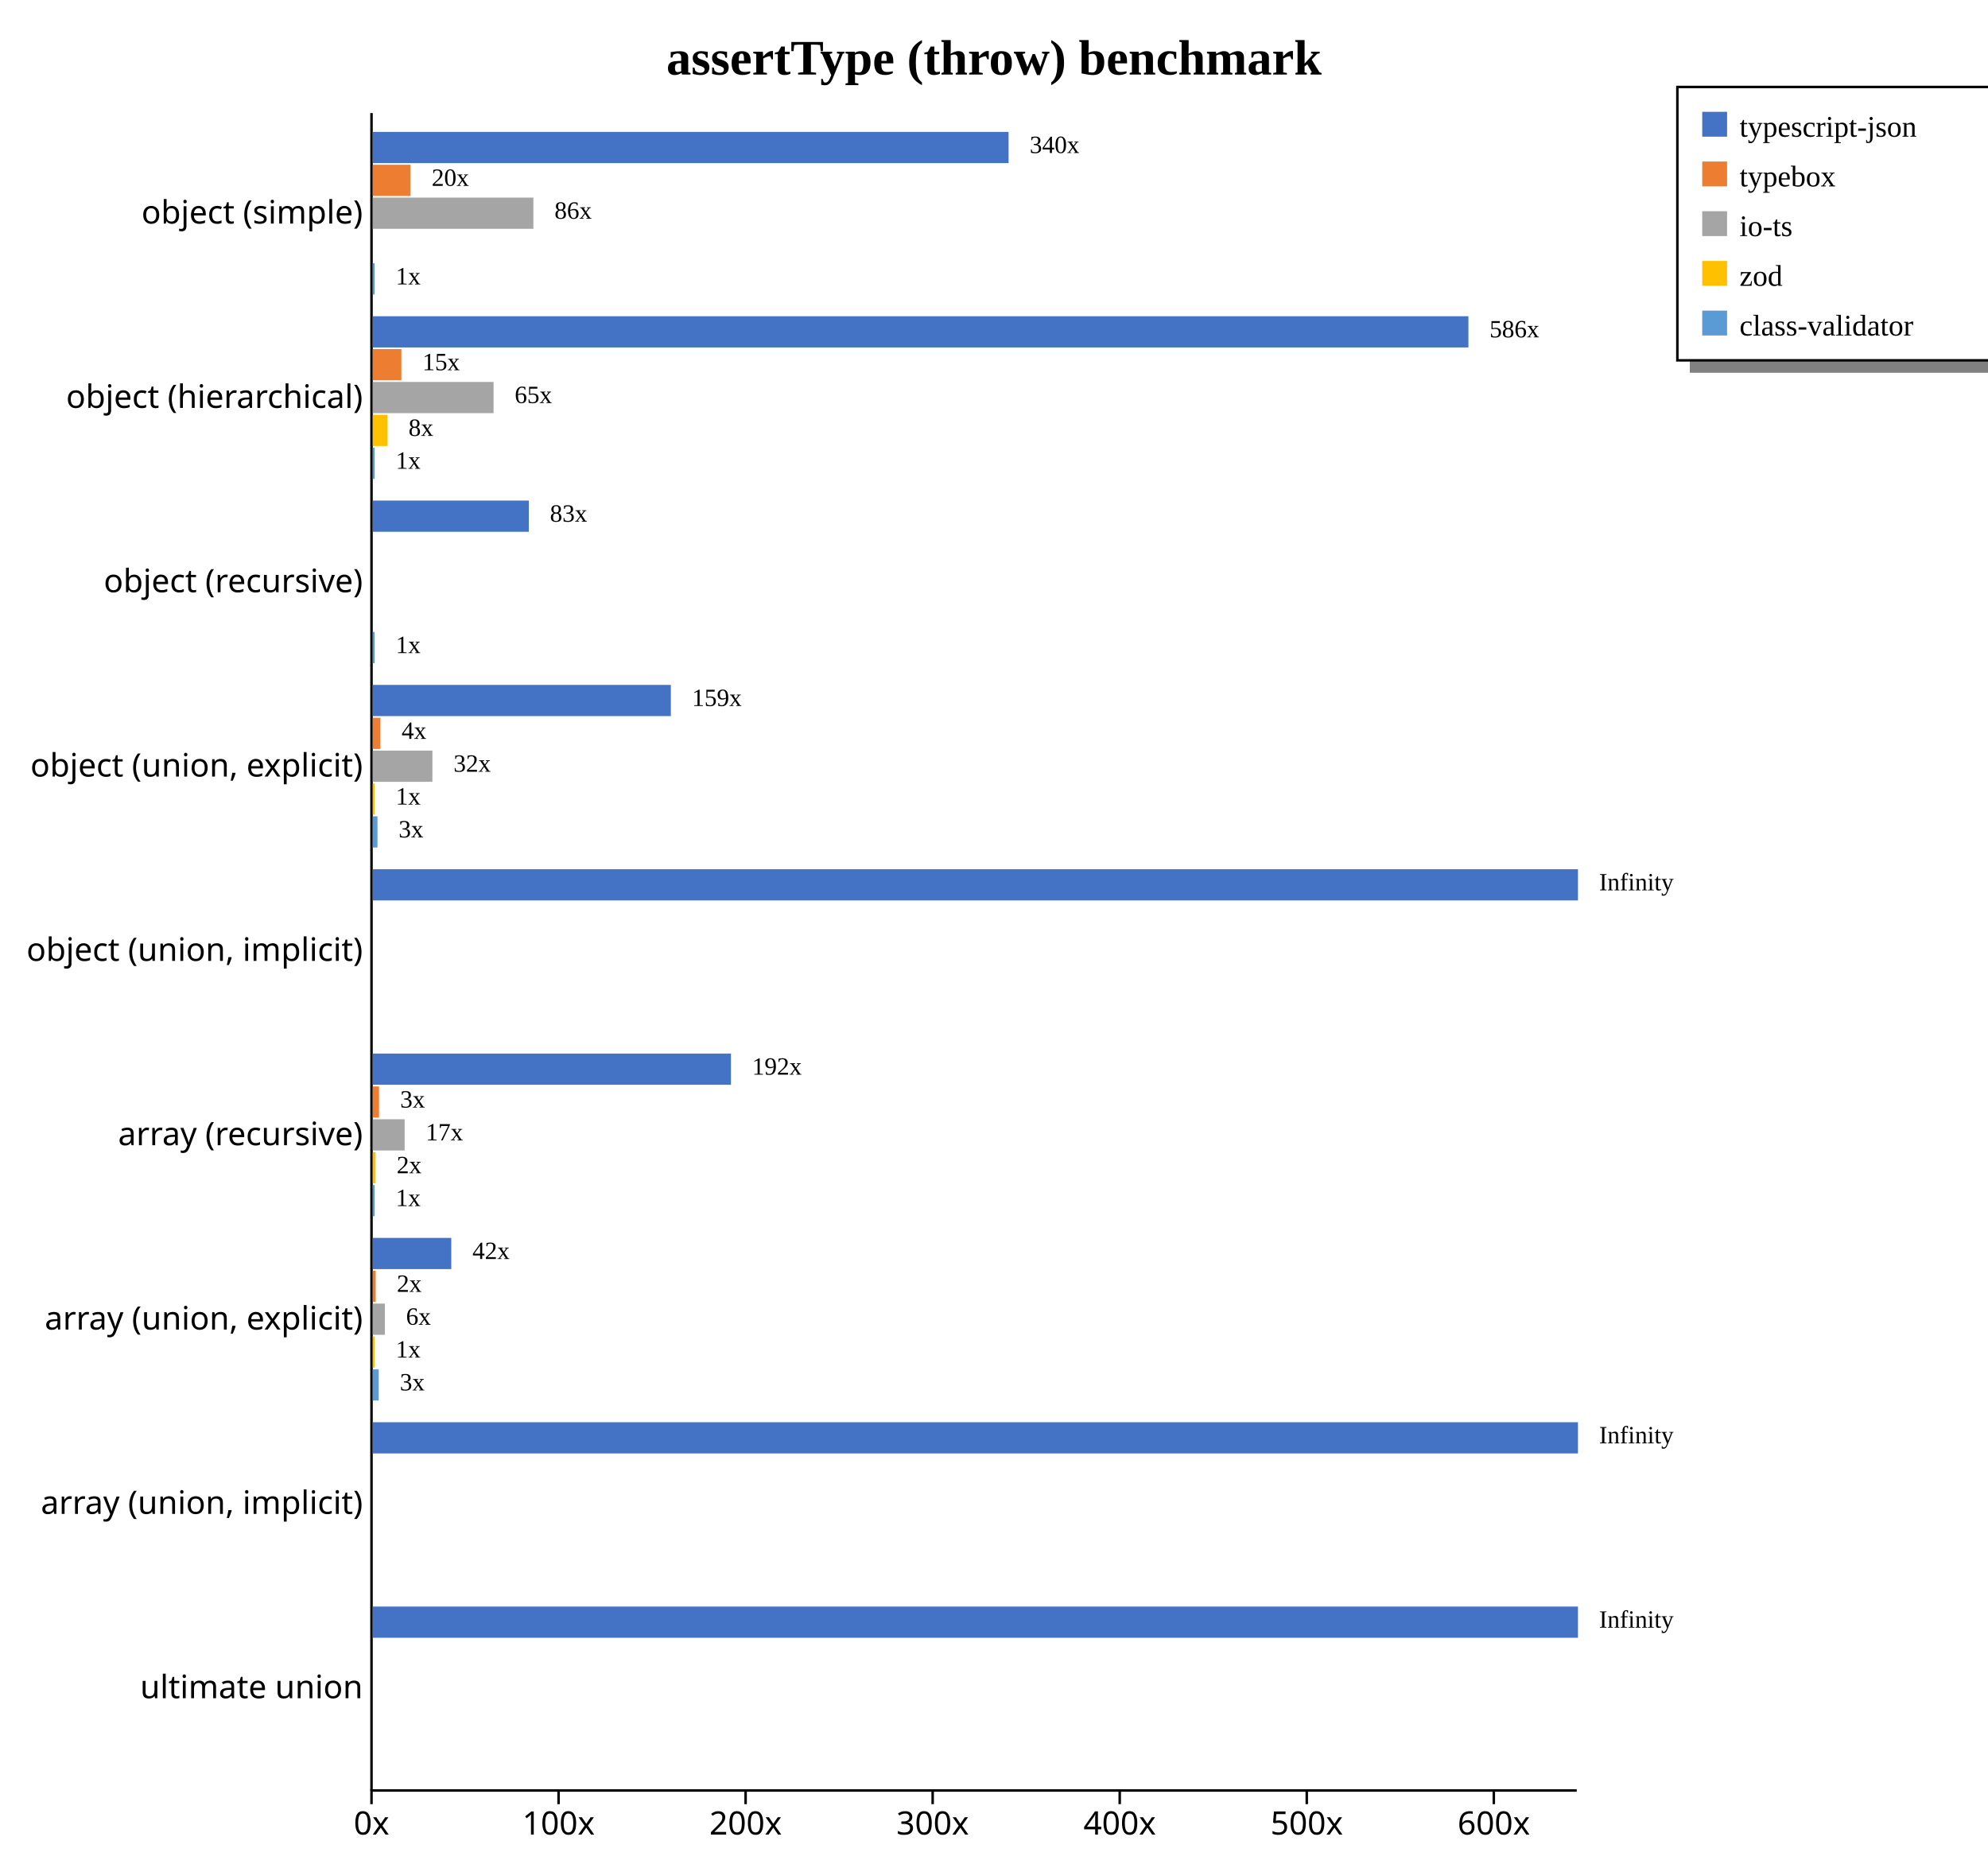
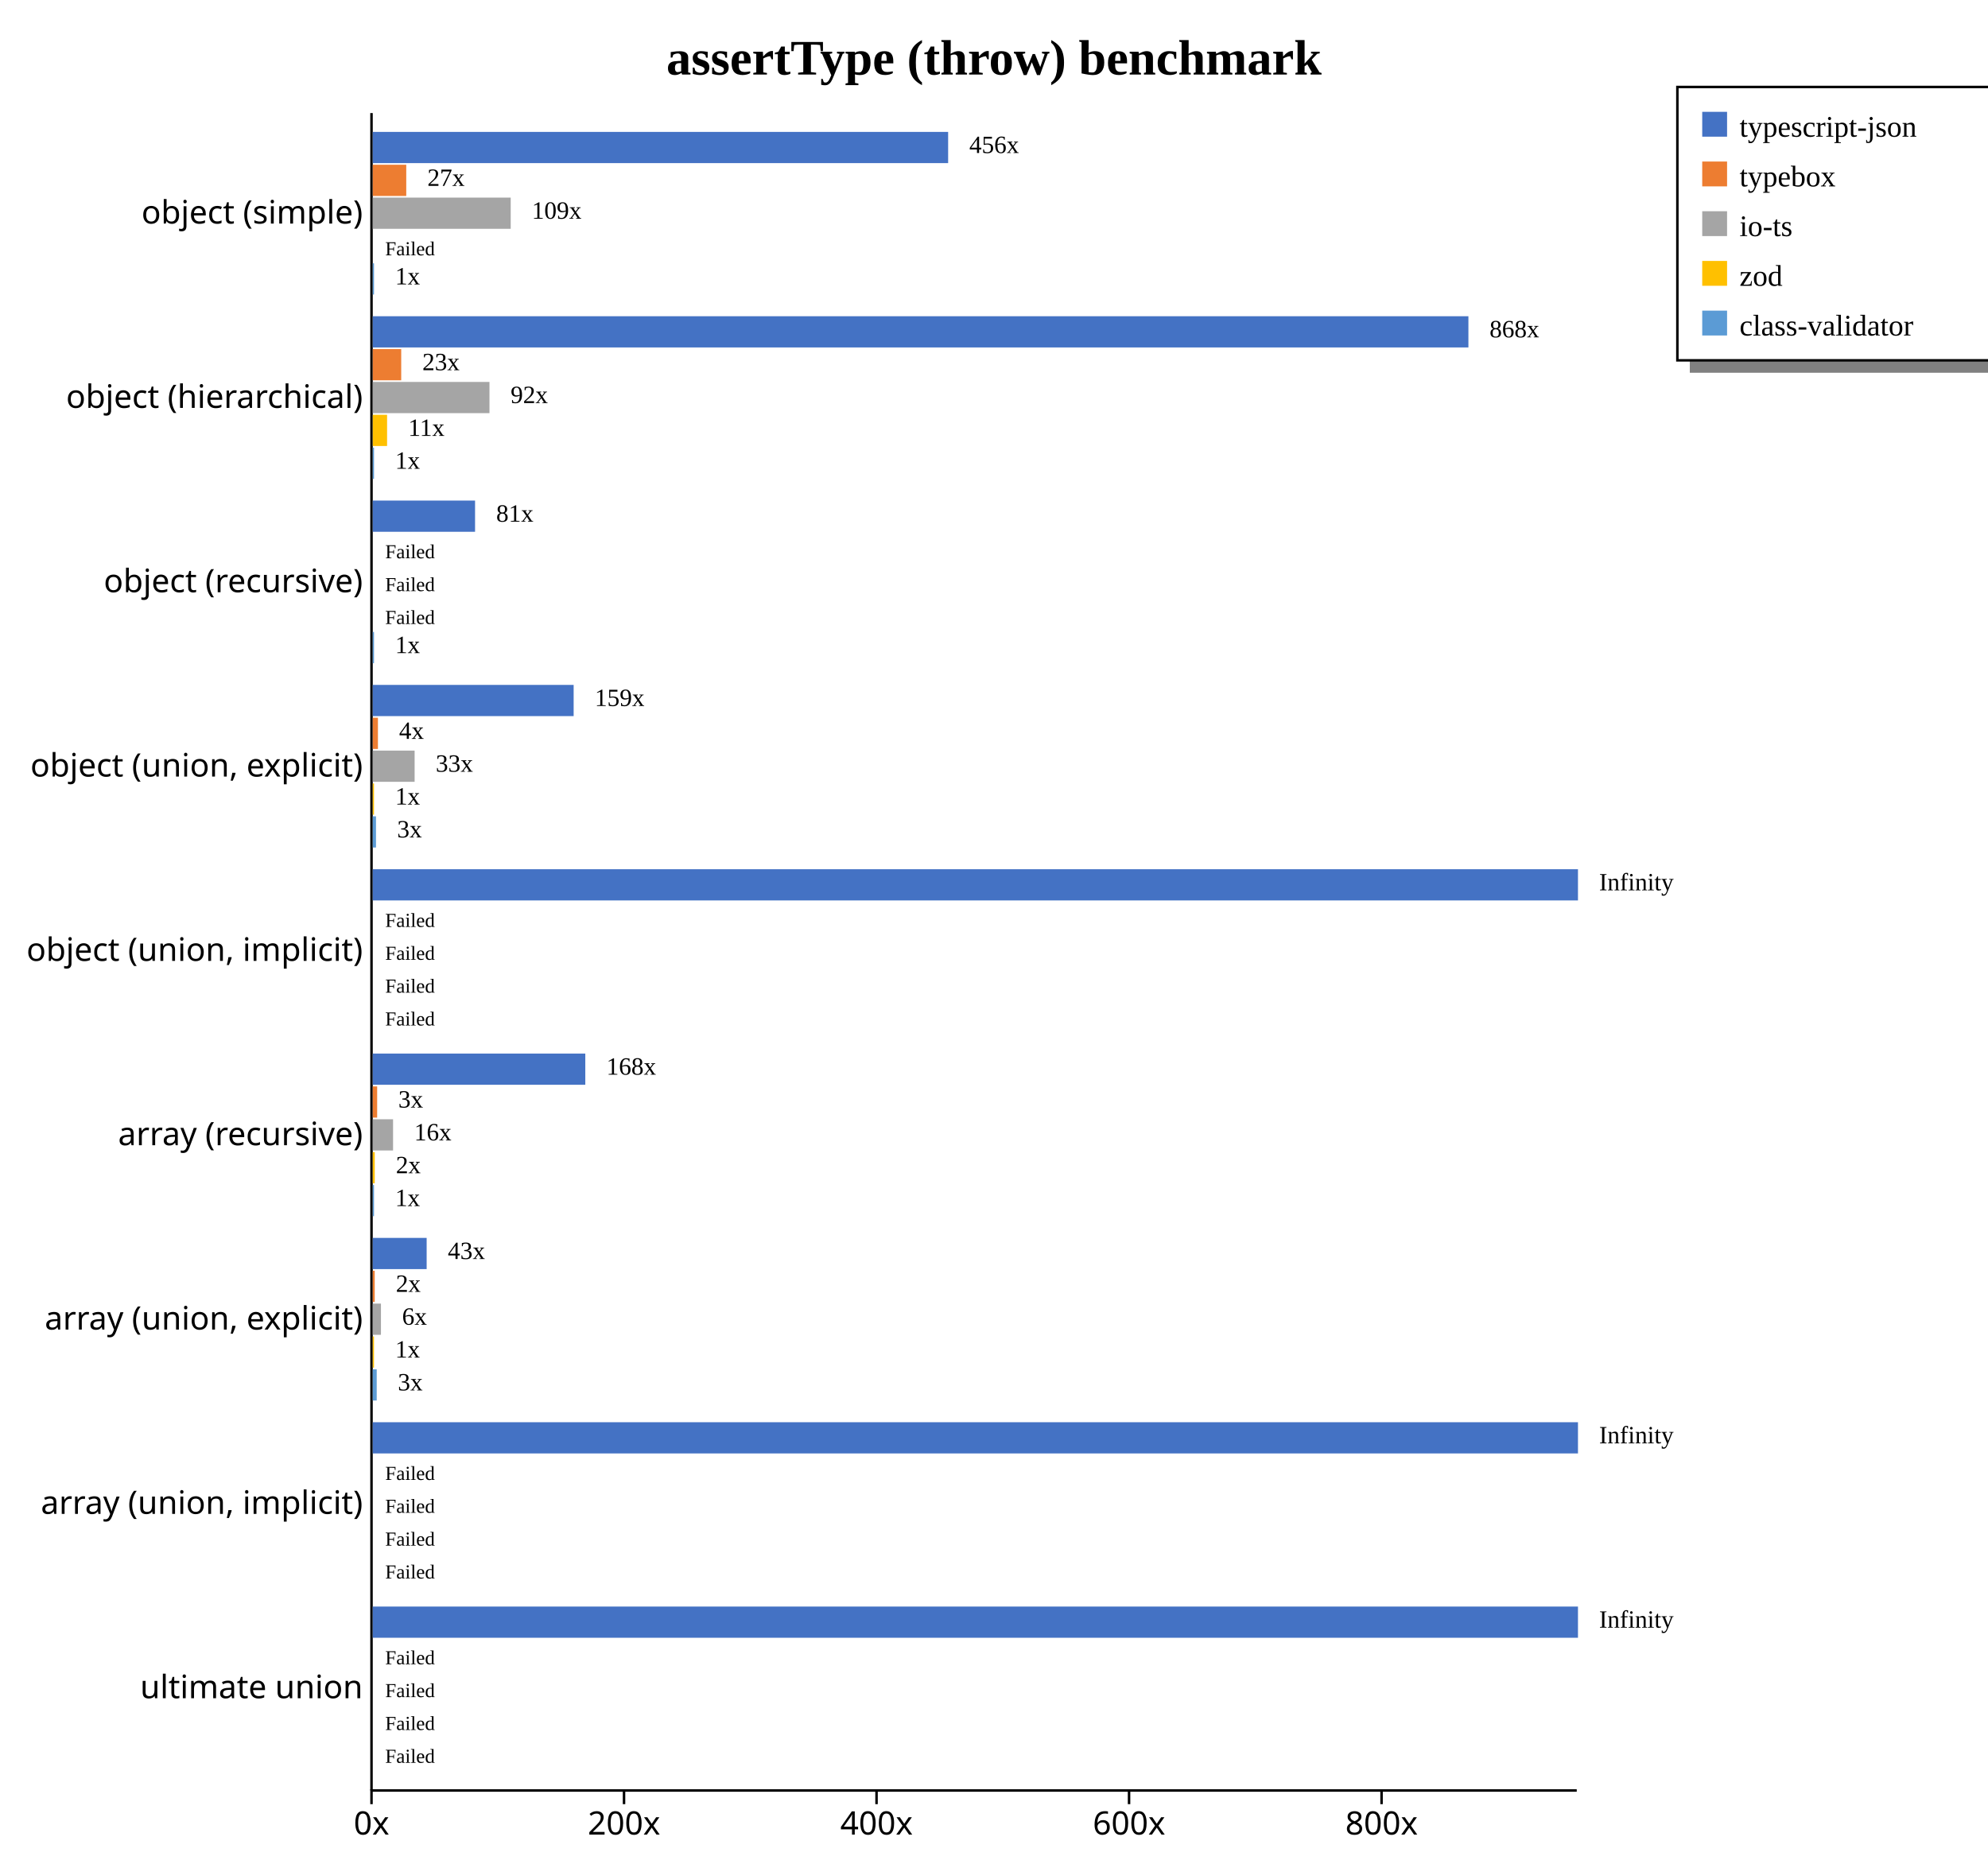
<svg xmlns="http://www.w3.org/2000/svg" width="800" height="750" style="background-color: white;">
  <g class="y axis" transform="translate(149,45)" fill="none" font-size="10" font-family="sans-serif" text-anchor="end" style="font-size: 13px;">
    <path class="domain" stroke="currentColor" d="M0.5,0.5V675.5" />
    <g class="tick" opacity="1" transform="translate(0,40.7967)" style="font-size: 13px;">
      <line stroke="currentColor" x2="0" />
      <text fill="currentColor" x="-3" dy="0.32em">object (simple)    </text>
    </g>
    <g class="tick" opacity="1" transform="translate(0,114.9725)" style="font-size: 13px;">
      <line stroke="currentColor" x2="0" />
      <text fill="currentColor" x="-3" dy="0.32em">object (hierarchical)    </text>
    </g>
    <g class="tick" opacity="1" transform="translate(0,189.1484)" style="font-size: 13px;">
      <line stroke="currentColor" x2="0" />
      <text fill="currentColor" x="-3" dy="0.32em">object (recursive)    </text>
    </g>
    <g class="tick" opacity="1" transform="translate(0,263.3242)" style="font-size: 13px;">
      <line stroke="currentColor" x2="0" />
      <text fill="currentColor" x="-3" dy="0.32em">object (union, explicit)    </text>
    </g>
    <g class="tick" opacity="1" transform="translate(0,337.5)" style="font-size: 13px;">
      <line stroke="currentColor" x2="0" />
      <text fill="currentColor" x="-3" dy="0.32em">object (union, implicit)    </text>
    </g>
    <g class="tick" opacity="1" transform="translate(0,411.6758)" style="font-size: 13px;">
      <line stroke="currentColor" x2="0" />
      <text fill="currentColor" x="-3" dy="0.32em">array (recursive)    </text>
    </g>
    <g class="tick" opacity="1" transform="translate(0,485.8516)" style="font-size: 13px;">
      <line stroke="currentColor" x2="0" />
      <text fill="currentColor" x="-3" dy="0.32em">array (union, explicit)    </text>
    </g>
    <g class="tick" opacity="1" transform="translate(0,560.0275)" style="font-size: 13px;">
      <line stroke="currentColor" x2="0" />
      <text fill="currentColor" x="-3" dy="0.32em">array (union, implicit)    </text>
    </g>
    <g class="tick" opacity="1" transform="translate(0,634.2033)" style="font-size: 13px;">
      <line stroke="currentColor" x2="0" />
      <text fill="currentColor" x="-3" dy="0.32em">ultimate union    </text>
    </g>
  </g>
  <g class="x axis" transform="translate(149,720)" fill="none" font-size="10" font-family="sans-serif" text-anchor="middle" style="font-size: 13px;">
    <path class="domain" stroke="currentColor" d="M0.5,0.5H485.5" />
    <g class="tick" opacity="1" transform="translate(0.5,0)" style="font-size: 13px;">
      <line stroke="currentColor" y2="6" />
      <text fill="currentColor" y="9" dy="0.71em">0x</text>
    </g>
-     <g class="tick" opacity="1" transform="translate(75.77188,0)" style="font-size: 13px;">
-       <line stroke="currentColor" y2="6" />
-       <text fill="currentColor" y="9" dy="0.71em">100x</text>
-     </g>
-     <g class="tick" opacity="1" transform="translate(151.0438,0)" style="font-size: 13px;">
+     <g class="tick" opacity="1" transform="translate(102.1157,0)" style="font-size: 13px;">
      <line stroke="currentColor" y2="6" />
      <text fill="currentColor" y="9" dy="0.71em">200x</text>
    </g>
-     <g class="tick" opacity="1" transform="translate(226.3157,0)" style="font-size: 13px;">
-       <line stroke="currentColor" y2="6" />
-       <text fill="currentColor" y="9" dy="0.71em">300x</text>
-     </g>
-     <g class="tick" opacity="1" transform="translate(301.5875,0)" style="font-size: 13px;">
+     <g class="tick" opacity="1" transform="translate(203.7314,0)" style="font-size: 13px;">
      <line stroke="currentColor" y2="6" />
      <text fill="currentColor" y="9" dy="0.71em">400x</text>
    </g>
-     <g class="tick" opacity="1" transform="translate(376.8594,0)" style="font-size: 13px;">
-       <line stroke="currentColor" y2="6" />
-       <text fill="currentColor" y="9" dy="0.71em">500x</text>
-     </g>
-     <g class="tick" opacity="1" transform="translate(452.1313,0)" style="font-size: 13px;">
+     <g class="tick" opacity="1" transform="translate(305.3472,0)" style="font-size: 13px;">
      <line stroke="currentColor" y2="6" />
      <text fill="currentColor" y="9" dy="0.71em">600x</text>
+     </g>
+     <g class="tick" opacity="1" transform="translate(406.9629,0)" style="font-size: 13px;">
+       <line stroke="currentColor" y2="6" />
+       <text fill="currentColor" y="9" dy="0.71em">800x</text>
    </g>
  </g>
  <text transform="translate(400, 30)" style="text-anchor: middle; font-size: 20px; font-weight: bold;">assertType (throw) benchmark</text>
  <rect x="680" y="145" width="200" height="5" fill="gray" />
  <rect x="675" y="35" width="200" height="110" fill="none" stroke="black" />
  <rect x="685" y="45" width="10" height="10" style="fill: #4472c4;" />
  <text x="700" y="55" style="font-size: 12px;">typescript-json</text>
  <rect x="685" y="65" width="10" height="10" style="fill: #ed7d31;" />
  <text x="700" y="75" style="font-size: 12px;">typebox</text>
  <rect x="685" y="85" width="10" height="10" style="fill: #a5a5a5;" />
  <text x="700" y="95" style="font-size: 12px;">io-ts</text>
  <rect x="685" y="105" width="10" height="10" style="fill: #ffc000;" />
  <text x="700" y="115" style="font-size: 12px;">zod</text>
  <rect x="685" y="125" width="10" height="10" style="fill: #5b9bd5;" />
  <text x="700" y="135" style="font-size: 12px;">class-validator</text>
  <g style="font-size: 13px;">
    <g style="font-size: 13px;">
-       <rect x="150" y="53.079" width="255.869" height="12.558" fill="#4472c4" />
-       <rect x="150" y="66.298" width="15.211" height="12.558" fill="#ed7d31" />
-       <rect x="150" y="79.517" width="64.635" height="12.558" fill="#a5a5a5" />
+       <rect x="150" y="53.079" width="231.545" height="12.558" fill="#4472c4" />
+       <rect x="150" y="66.298" width="13.481" height="12.558" fill="#ed7d31" />
+       <rect x="150" y="79.517" width="55.514" height="12.558" fill="#a5a5a5" />
      <rect x="150" y="92.737" width="0" height="12.558" fill="#ffc000" />
-       <rect x="150" y="105.956" width="0.753" height="12.558" fill="#5b9bd5" />
-       <text class="label" x="414.369" y="61.579" font-size="10px">340x</text>
-       <text class="label" x="173.711" y="74.798" font-size="10px">20x</text>
-       <text class="label" x="223.135" y="88.017" font-size="10px">86x</text>
+       <rect x="150" y="105.956" width="0.508" height="12.558" fill="#5b9bd5" />
+       <text class="label" x="390.045" y="61.579" font-size="10px">456x</text>
+       <text class="label" x="171.981" y="74.798" font-size="10px">27x</text>
+       <text class="label" x="214.014" y="88.017" font-size="10px">109x</text>
      <text class="label" x="158.5" y="101.237" font-size="10px" />
-       <text class="label" x="159.253" y="114.456" font-size="10px">1x</text>
+       <text class="label" x="159.008" y="114.456" font-size="10px">1x</text>
+       <text class="label" x="386.545" y="63.079" font-size="8px" />
+       <text class="label" x="168.481" y="76.298" font-size="8px" />
+       <text class="label" x="210.514" y="89.517" font-size="8px" />
+       <text class="label" x="155" y="102.737" font-size="8px">Failed</text>
+       <text class="label" x="155.508" y="115.956" font-size="8px" />
    </g>
    <g style="font-size: 13px;">
      <rect x="150" y="127.254" width="440.909" height="12.558" fill="#4472c4" />
-       <rect x="150" y="140.474" width="11.52" height="12.558" fill="#ed7d31" />
-       <rect x="150" y="153.693" width="48.613" height="12.558" fill="#a5a5a5" />
-       <rect x="150" y="166.913" width="5.894" height="12.558" fill="#ffc000" />
-       <rect x="150" y="180.132" width="0.753" height="12.558" fill="#5b9bd5" />
-       <text class="label" x="599.409" y="135.754" font-size="10px">586x</text>
-       <text class="label" x="170.02" y="148.974" font-size="10px">15x</text>
-       <text class="label" x="207.113" y="162.193" font-size="10px">65x</text>
-       <text class="label" x="164.394" y="175.413" font-size="10px">8x</text>
-       <text class="label" x="159.253" y="188.632" font-size="10px">1x</text>
-     </g>
-     <g style="font-size: 13px;">
-       <rect x="150" y="201.43" width="62.796" height="12.558" fill="#4472c4" />
+       <rect x="150" y="140.474" width="11.451" height="12.558" fill="#ed7d31" />
+       <rect x="150" y="153.693" width="46.971" height="12.558" fill="#a5a5a5" />
+       <rect x="150" y="166.913" width="5.766" height="12.558" fill="#ffc000" />
+       <rect x="150" y="180.132" width="0.508" height="12.558" fill="#5b9bd5" />
+       <text class="label" x="599.409" y="135.754" font-size="10px">868x</text>
+       <text class="label" x="169.951" y="148.974" font-size="10px">23x</text>
+       <text class="label" x="205.471" y="162.193" font-size="10px">92x</text>
+       <text class="label" x="164.266" y="175.413" font-size="10px">11x</text>
+       <text class="label" x="159.008" y="188.632" font-size="10px">1x</text>
+       <text class="label" x="595.909" y="137.254" font-size="8px" />
+       <text class="label" x="166.451" y="150.474" font-size="8px" />
+       <text class="label" x="201.971" y="163.693" font-size="8px" />
+       <text class="label" x="160.766" y="176.913" font-size="8px" />
+       <text class="label" x="155.508" y="190.132" font-size="8px" />
+     </g>
+     <g style="font-size: 13px;">
+       <rect x="150" y="201.43" width="41.17" height="12.558" fill="#4472c4" />
      <rect x="150" y="214.65" width="0" height="12.558" fill="#ed7d31" />
      <rect x="150" y="227.869" width="0" height="12.558" fill="#a5a5a5" />
      <rect x="150" y="241.089" width="0" height="12.558" fill="#ffc000" />
-       <rect x="150" y="254.308" width="0.753" height="12.558" fill="#5b9bd5" />
-       <text class="label" x="221.296" y="209.93" font-size="10px">83x</text>
+       <rect x="150" y="254.308" width="0.508" height="12.558" fill="#5b9bd5" />
+       <text class="label" x="199.67" y="209.93" font-size="10px">81x</text>
      <text class="label" x="158.5" y="223.15" font-size="10px" />
      <text class="label" x="158.5" y="236.369" font-size="10px" />
      <text class="label" x="158.5" y="249.589" font-size="10px" />
-       <text class="label" x="159.253" y="262.808" font-size="10px">1x</text>
-     </g>
-     <g style="font-size: 13px;">
-       <rect x="150" y="275.606" width="119.966" height="12.558" fill="#4472c4" />
-       <rect x="150" y="288.825" width="3.094" height="12.558" fill="#ed7d31" />
-       <rect x="150" y="302.045" width="24.004" height="12.558" fill="#a5a5a5" />
-       <rect x="150" y="315.264" width="0.753" height="12.558" fill="#ffc000" />
-       <rect x="150" y="328.484" width="1.903" height="12.558" fill="#5b9bd5" />
-       <text class="label" x="278.466" y="284.106" font-size="10px">159x</text>
-       <text class="label" x="161.594" y="297.325" font-size="10px">4x</text>
-       <text class="label" x="182.504" y="310.545" font-size="10px">32x</text>
-       <text class="label" x="159.253" y="323.764" font-size="10px">1x</text>
-       <text class="label" x="160.403" y="336.984" font-size="10px">3x</text>
+       <text class="label" x="159.008" y="262.808" font-size="10px">1x</text>
+       <text class="label" x="196.17" y="211.43" font-size="8px" />
+       <text class="label" x="155" y="224.65" font-size="8px">Failed</text>
+       <text class="label" x="155" y="237.869" font-size="8px">Failed</text>
+       <text class="label" x="155" y="251.089" font-size="8px">Failed</text>
+       <text class="label" x="155.508" y="264.308" font-size="8px" />
+     </g>
+     <g style="font-size: 13px;">
+       <rect x="150" y="275.606" width="80.843" height="12.558" fill="#4472c4" />
+       <rect x="150" y="288.825" width="2.087" height="12.558" fill="#ed7d31" />
+       <rect x="150" y="302.045" width="16.847" height="12.558" fill="#a5a5a5" />
+       <rect x="150" y="315.264" width="0.508" height="12.558" fill="#ffc000" />
+       <rect x="150" y="328.484" width="1.308" height="12.558" fill="#5b9bd5" />
+       <text class="label" x="239.343" y="284.106" font-size="10px">159x</text>
+       <text class="label" x="160.587" y="297.325" font-size="10px">4x</text>
+       <text class="label" x="175.347" y="310.545" font-size="10px">33x</text>
+       <text class="label" x="159.008" y="323.764" font-size="10px">1x</text>
+       <text class="label" x="159.808" y="336.984" font-size="10px">3x</text>
+       <text class="label" x="235.843" y="285.606" font-size="8px" />
+       <text class="label" x="157.087" y="298.825" font-size="8px" />
+       <text class="label" x="171.847" y="312.045" font-size="8px" />
+       <text class="label" x="155.508" y="325.264" font-size="8px" />
+       <text class="label" x="156.308" y="338.484" font-size="8px" />
    </g>
    <g style="font-size: 13px;">
      <rect x="150" y="349.782" width="485" height="12.558" fill="#4472c4" />
      <rect x="150" y="363.001" width="0" height="12.558" fill="#ed7d31" />
      <rect x="150" y="376.221" width="0" height="12.558" fill="#a5a5a5" />
      <rect x="150" y="389.44" width="0" height="12.558" fill="#ffc000" />
      <rect x="150" y="402.66" width="0" height="12.558" fill="#5b9bd5" />
      <text class="label" x="643.5" y="358.282" font-size="10px">Infinity</text>
      <text class="label" x="158.5" y="371.501" font-size="10px" />
      <text class="label" x="158.5" y="384.721" font-size="10px" />
      <text class="label" x="158.5" y="397.94" font-size="10px" />
      <text class="label" x="158.5" y="411.16" font-size="10px" />
-     </g>
-     <g style="font-size: 13px;">
-       <rect x="150" y="423.958" width="144.146" height="12.558" fill="#4472c4" />
-       <rect x="150" y="437.177" width="2.526" height="12.558" fill="#ed7d31" />
-       <rect x="150" y="450.397" width="12.832" height="12.558" fill="#a5a5a5" />
-       <rect x="150" y="463.616" width="1.13" height="12.558" fill="#ffc000" />
-       <rect x="150" y="476.835" width="0.753" height="12.558" fill="#5b9bd5" />
-       <text class="label" x="302.646" y="432.458" font-size="10px">192x</text>
-       <text class="label" x="161.026" y="445.677" font-size="10px">3x</text>
-       <text class="label" x="171.332" y="458.897" font-size="10px">17x</text>
-       <text class="label" x="159.63" y="472.116" font-size="10px">2x</text>
-       <text class="label" x="159.253" y="485.335" font-size="10px">1x</text>
-     </g>
-     <g style="font-size: 13px;">
-       <rect x="150" y="498.134" width="31.602" height="12.558" fill="#4472c4" />
-       <rect x="150" y="511.353" width="1.185" height="12.558" fill="#ed7d31" />
-       <rect x="150" y="524.572" width="4.89" height="12.558" fill="#a5a5a5" />
-       <rect x="150" y="537.792" width="0.753" height="12.558" fill="#ffc000" />
-       <rect x="150" y="551.011" width="2.404" height="12.558" fill="#5b9bd5" />
-       <text class="label" x="190.102" y="506.634" font-size="10px">42x</text>
-       <text class="label" x="159.685" y="519.853" font-size="10px">2x</text>
-       <text class="label" x="163.39" y="533.072" font-size="10px">6x</text>
-       <text class="label" x="159.253" y="546.292" font-size="10px">1x</text>
-       <text class="label" x="160.904" y="559.511" font-size="10px">3x</text>
+       <text class="label" x="640" y="359.782" font-size="8px" />
+       <text class="label" x="155" y="373.001" font-size="8px">Failed</text>
+       <text class="label" x="155" y="386.221" font-size="8px">Failed</text>
+       <text class="label" x="155" y="399.44" font-size="8px">Failed</text>
+       <text class="label" x="155" y="412.66" font-size="8px">Failed</text>
+     </g>
+     <g style="font-size: 13px;">
+       <rect x="150" y="423.958" width="85.531" height="12.558" fill="#4472c4" />
+       <rect x="150" y="437.177" width="1.772" height="12.558" fill="#ed7d31" />
+       <rect x="150" y="450.397" width="8.171" height="12.558" fill="#a5a5a5" />
+       <rect x="150" y="463.616" width="0.806" height="12.558" fill="#ffc000" />
+       <rect x="150" y="476.835" width="0.508" height="12.558" fill="#5b9bd5" />
+       <text class="label" x="244.031" y="432.458" font-size="10px">168x</text>
+       <text class="label" x="160.272" y="445.677" font-size="10px">3x</text>
+       <text class="label" x="166.671" y="458.897" font-size="10px">16x</text>
+       <text class="label" x="159.306" y="472.116" font-size="10px">2x</text>
+       <text class="label" x="159.008" y="485.335" font-size="10px">1x</text>
+       <text class="label" x="240.531" y="433.958" font-size="8px" />
+       <text class="label" x="156.772" y="447.177" font-size="8px" />
+       <text class="label" x="163.171" y="460.397" font-size="8px" />
+       <text class="label" x="155.806" y="473.616" font-size="8px" />
+       <text class="label" x="155.508" y="486.835" font-size="8px" />
+     </g>
+     <g style="font-size: 13px;">
+       <rect x="150" y="498.134" width="21.691" height="12.558" fill="#4472c4" />
+       <rect x="150" y="511.353" width="0.796" height="12.558" fill="#ed7d31" />
+       <rect x="150" y="524.572" width="3.298" height="12.558" fill="#a5a5a5" />
+       <rect x="150" y="537.792" width="0.508" height="12.558" fill="#ffc000" />
+       <rect x="150" y="551.011" width="1.595" height="12.558" fill="#5b9bd5" />
+       <text class="label" x="180.191" y="506.634" font-size="10px">43x</text>
+       <text class="label" x="159.296" y="519.853" font-size="10px">2x</text>
+       <text class="label" x="161.798" y="533.072" font-size="10px">6x</text>
+       <text class="label" x="159.008" y="546.292" font-size="10px">1x</text>
+       <text class="label" x="160.095" y="559.511" font-size="10px">3x</text>
+       <text class="label" x="176.691" y="508.134" font-size="8px" />
+       <text class="label" x="155.796" y="521.353" font-size="8px" />
+       <text class="label" x="158.298" y="534.572" font-size="8px" />
+       <text class="label" x="155.508" y="547.792" font-size="8px" />
+       <text class="label" x="156.595" y="561.011" font-size="8px" />
    </g>
    <g style="font-size: 13px;">
      <rect x="150" y="572.309" width="485" height="12.558" fill="#4472c4" />
      <rect x="150" y="585.529" width="0" height="12.558" fill="#ed7d31" />
      <rect x="150" y="598.748" width="0" height="12.558" fill="#a5a5a5" />
      <rect x="150" y="611.968" width="0" height="12.558" fill="#ffc000" />
      <rect x="150" y="625.187" width="0" height="12.558" fill="#5b9bd5" />
      <text class="label" x="643.5" y="580.809" font-size="10px">Infinity</text>
      <text class="label" x="158.5" y="594.029" font-size="10px" />
      <text class="label" x="158.5" y="607.248" font-size="10px" />
      <text class="label" x="158.5" y="620.468" font-size="10px" />
      <text class="label" x="158.5" y="633.687" font-size="10px" />
+       <text class="label" x="640" y="582.309" font-size="8px" />
+       <text class="label" x="155" y="595.529" font-size="8px">Failed</text>
+       <text class="label" x="155" y="608.748" font-size="8px">Failed</text>
+       <text class="label" x="155" y="621.968" font-size="8px">Failed</text>
+       <text class="label" x="155" y="635.187" font-size="8px">Failed</text>
    </g>
    <g style="font-size: 13px;">
      <rect x="150" y="646.485" width="485" height="12.558" fill="#4472c4" />
      <rect x="150" y="659.705" width="0" height="12.558" fill="#ed7d31" />
      <rect x="150" y="672.924" width="0" height="12.558" fill="#a5a5a5" />
      <rect x="150" y="686.144" width="0" height="12.558" fill="#ffc000" />
      <rect x="150" y="699.363" width="0" height="12.558" fill="#5b9bd5" />
      <text class="label" x="643.5" y="654.985" font-size="10px">Infinity</text>
      <text class="label" x="158.5" y="668.205" font-size="10px" />
      <text class="label" x="158.5" y="681.424" font-size="10px" />
      <text class="label" x="158.5" y="694.644" font-size="10px" />
      <text class="label" x="158.5" y="707.863" font-size="10px" />
+       <text class="label" x="640" y="656.485" font-size="8px" />
+       <text class="label" x="155" y="669.705" font-size="8px">Failed</text>
+       <text class="label" x="155" y="682.924" font-size="8px">Failed</text>
+       <text class="label" x="155" y="696.144" font-size="8px">Failed</text>
+       <text class="label" x="155" y="709.363" font-size="8px">Failed</text>
    </g>
  </g>
</svg>
